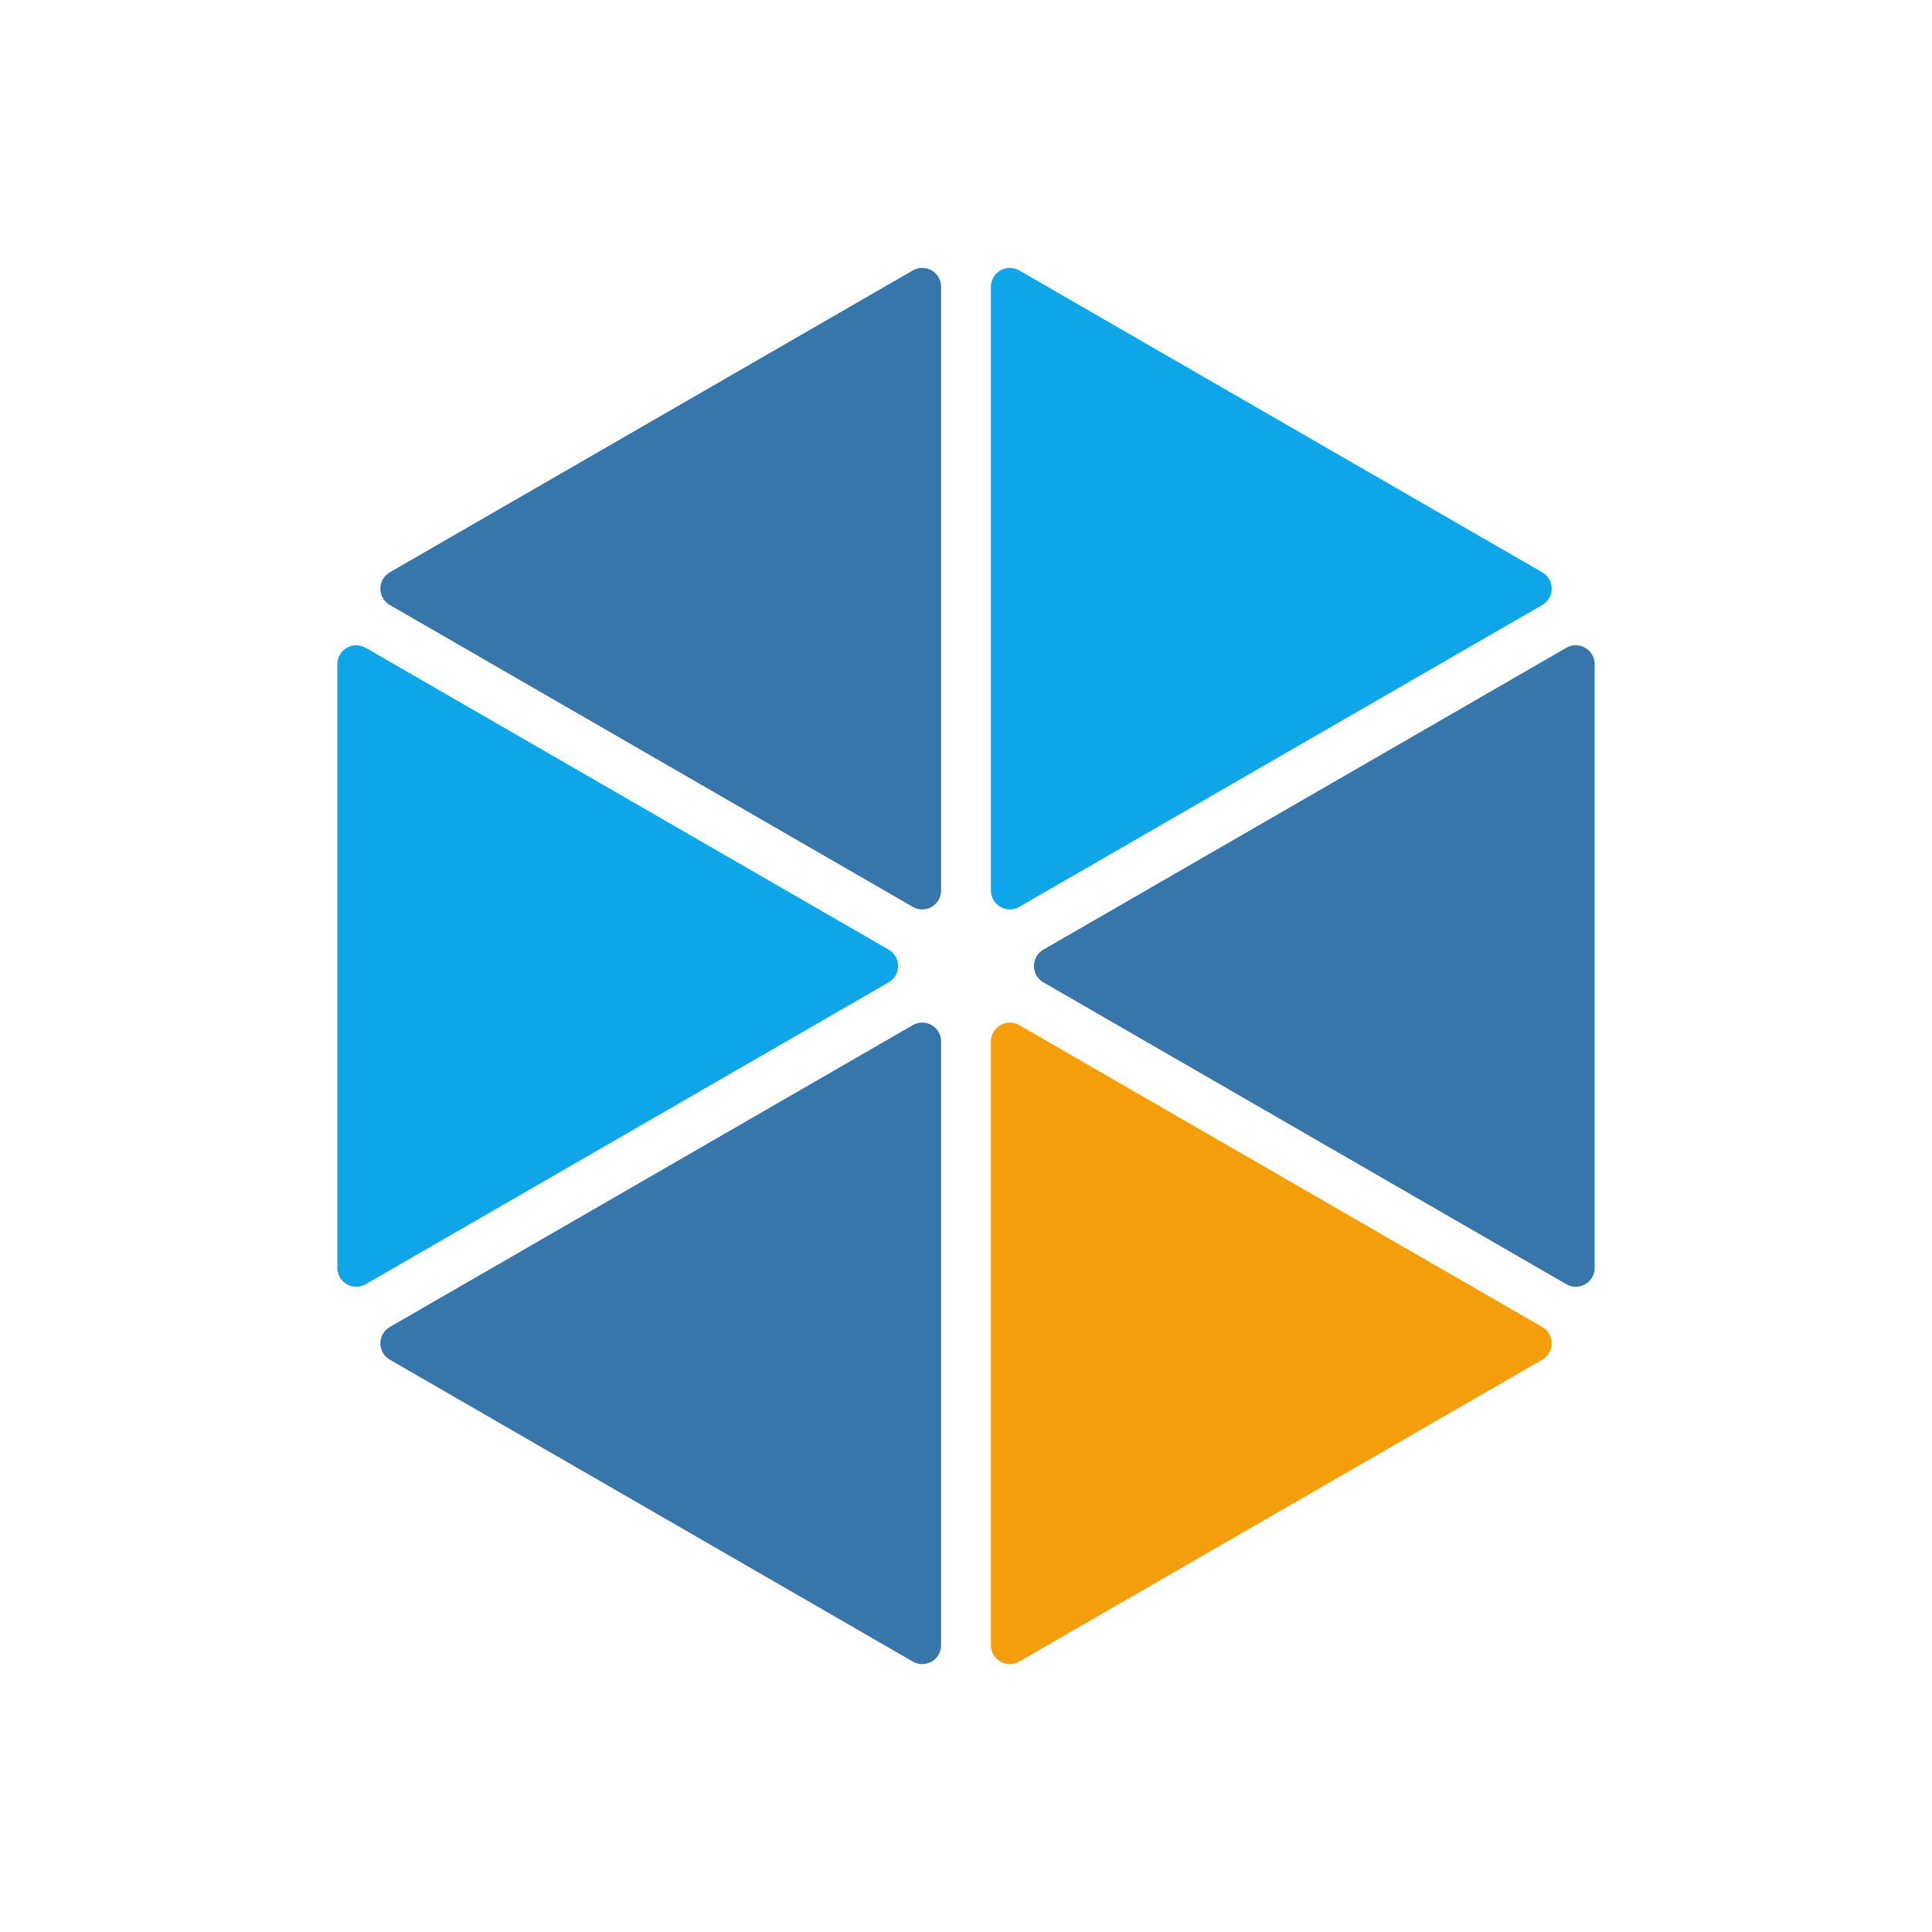
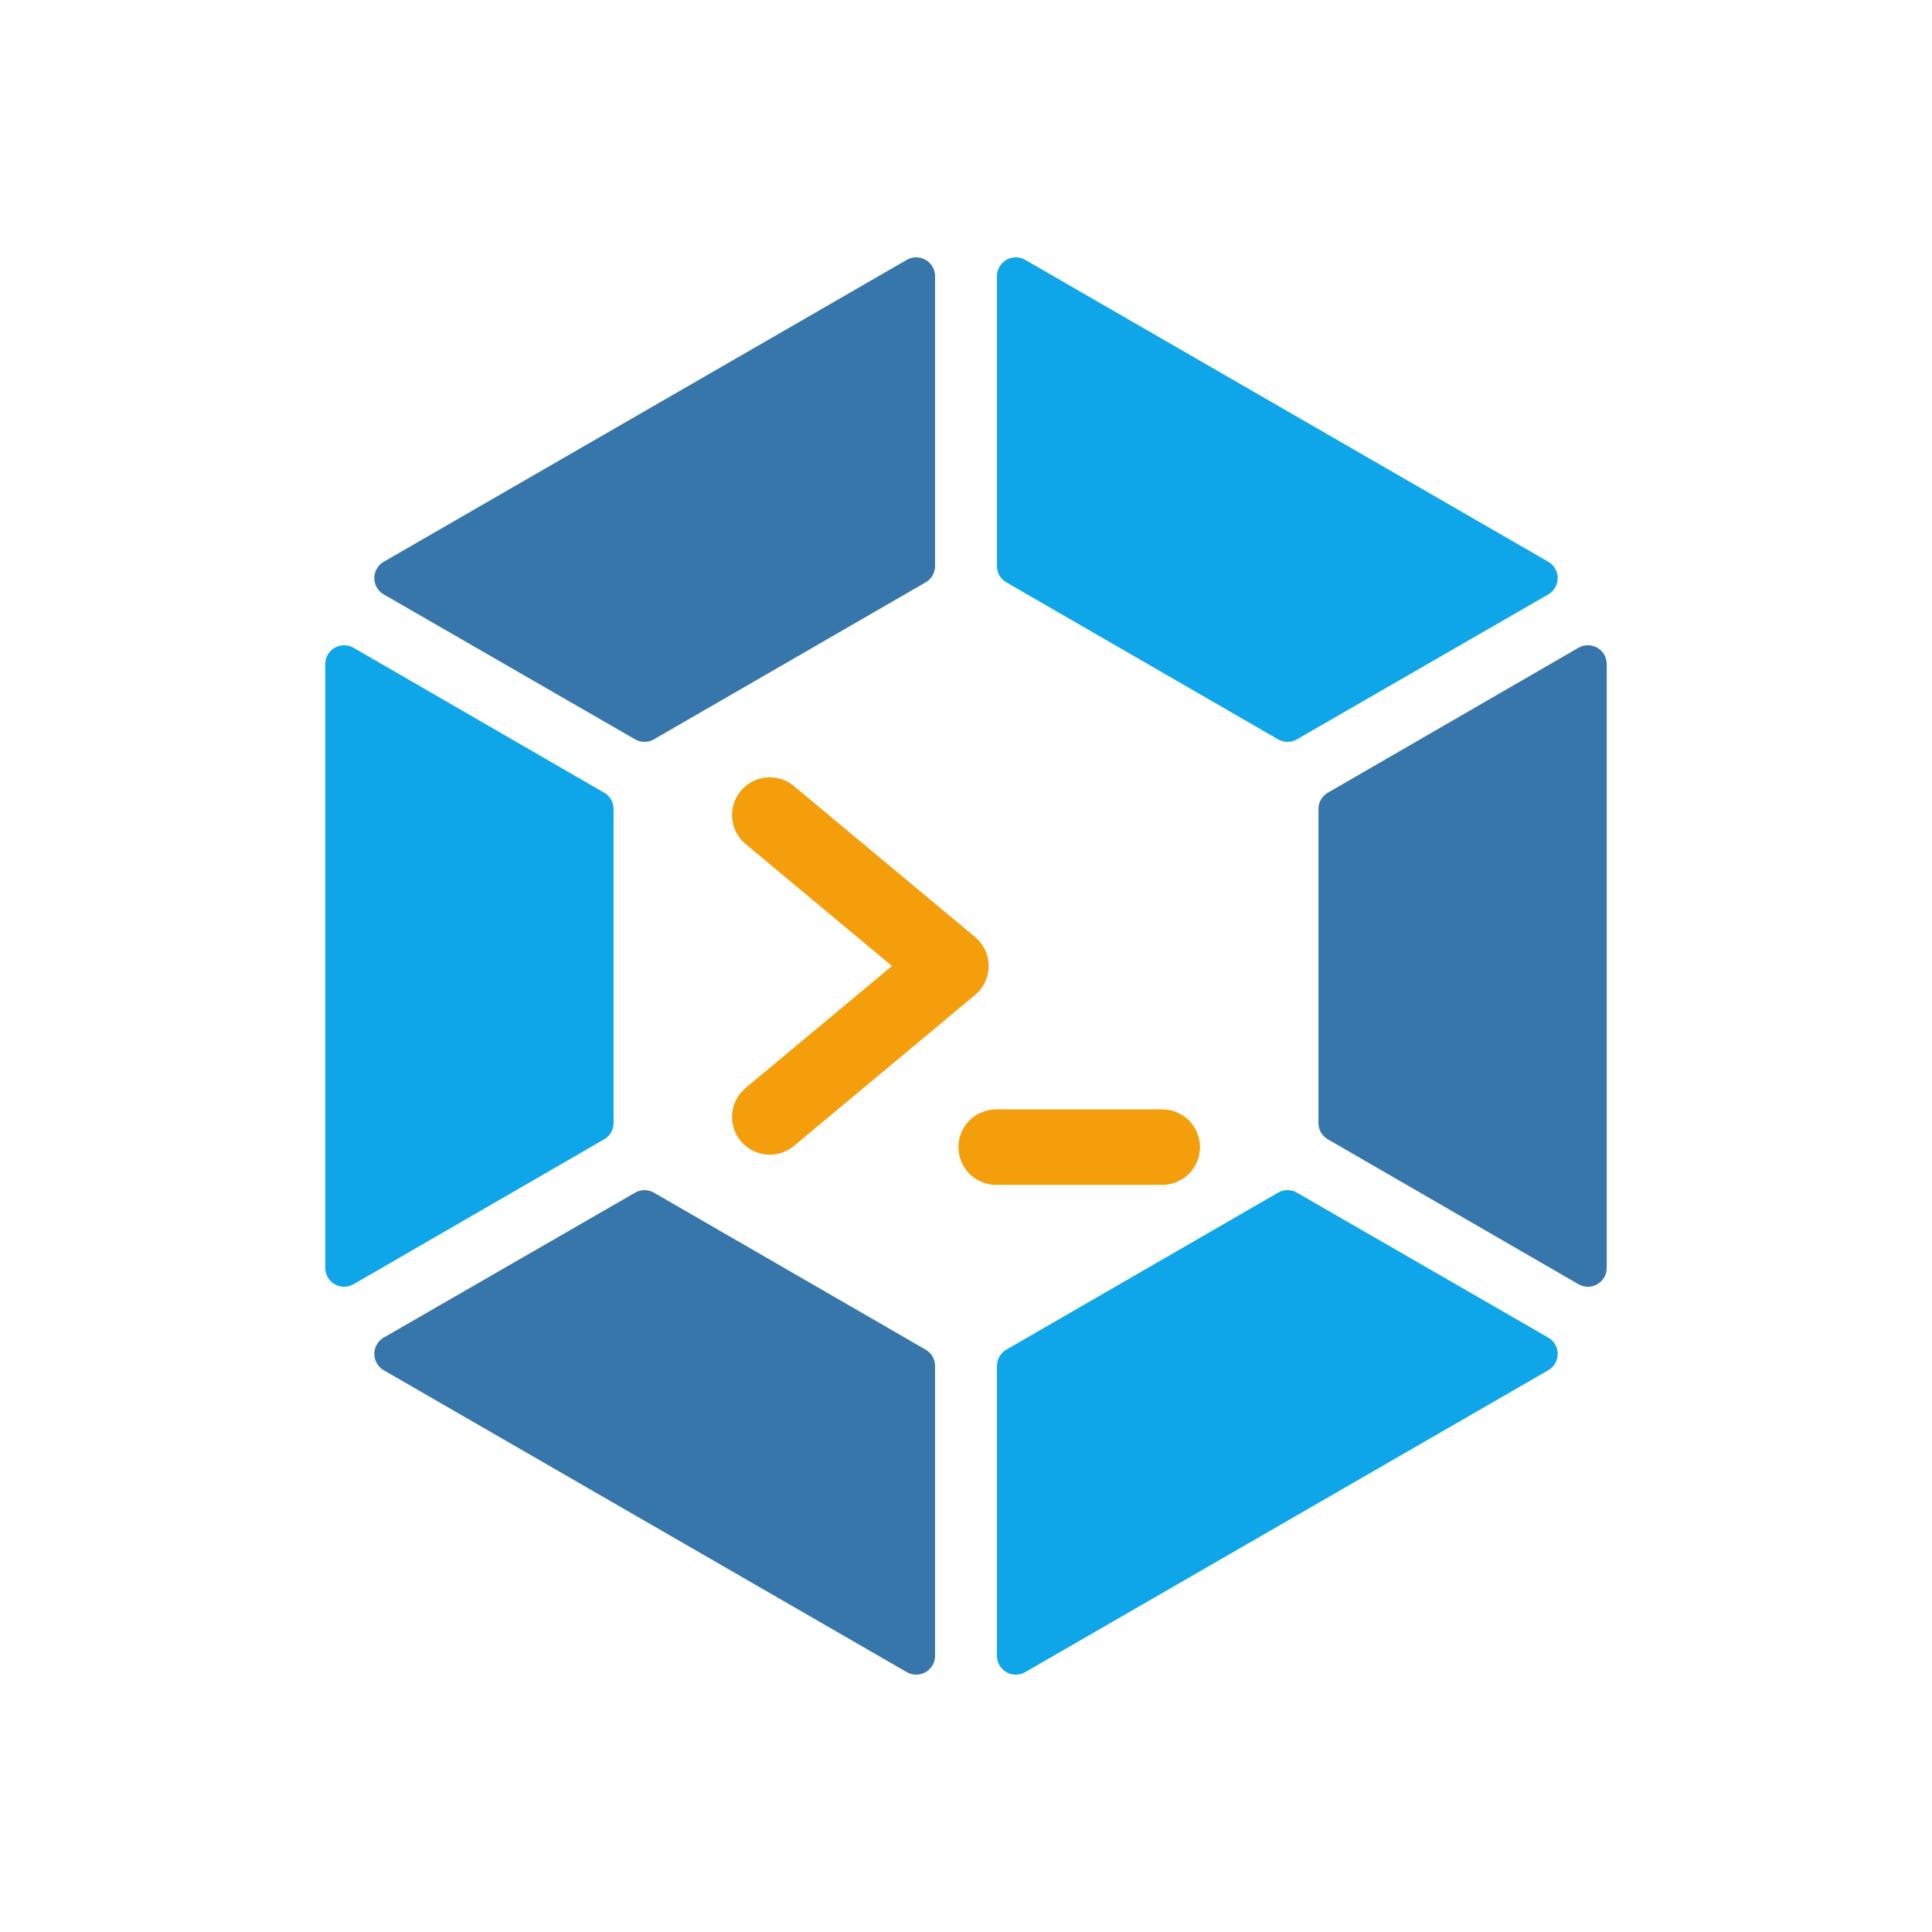
<svg xmlns="http://www.w3.org/2000/svg" viewBox="0 0 256 256" width="256" height="256" role="img" aria-label="omnishell logo (modules, no tile)">
-   <polygon points="133.8,118 133.8,38 203.1,78" fill="#0ea5e9" stroke="#0ea5e9" stroke-width="5" stroke-linejoin="round" />
-   <polygon points="139.5,128 208.8,88 208.8,168" fill="#3776ab" stroke="#3776ab" stroke-width="5" stroke-linejoin="round" />
-   <polygon points="133.8,138 203.1,178 133.8,218" fill="#f59e0b" stroke="#f59e0b" stroke-width="5" stroke-linejoin="round" />
-   <polygon points="122.2,138 122.2,218 52.9,178" fill="#3776ab" stroke="#3776ab" stroke-width="5" stroke-linejoin="round" />
-   <polygon points="116.5,128 47.2,168 47.2,88" fill="#0ea5e9" stroke="#0ea5e9" stroke-width="5" stroke-linejoin="round" />
-   <polygon points="122.2,118 52.9,78 122.2,38" fill="#3776ab" stroke="#3776ab" stroke-width="5" stroke-linejoin="round" />
+   <polygon points="134.6,75 134.6,36.6 203.9,76.6 170.6,95.8" fill="#0ea5e9" stroke="#0ea5e9" stroke-width="5" stroke-linejoin="round" />
+   <polygon points="177.2,107.2 210.4,88 210.4,168 177.2,148.8" fill="#3776ab" stroke="#3776ab" stroke-width="5" stroke-linejoin="round" />
+   <polygon points="170.6,160.2 203.9,179.4 134.6,219.4 134.6,181" fill="#0ea5e9" stroke="#0ea5e9" stroke-width="5" stroke-linejoin="round" />
+   <polygon points="121.4,181 121.4,219.4 52.1,179.4 85.4,160.2" fill="#3776ab" stroke="#3776ab" stroke-width="5" stroke-linejoin="round" />
+   <polygon points="78.8,148.8 45.6,168 45.6,88 78.8,107.2" fill="#0ea5e9" stroke="#0ea5e9" stroke-width="5" stroke-linejoin="round" />
+   <polygon points="85.4,95.8 52.1,76.6 121.4,36.6 121.4,75" fill="#3776ab" stroke="#3776ab" stroke-width="5" stroke-linejoin="round" />
+   <g transform="translate(124 128)">
+     <polyline points="-22,-20 2,0 -22,20" fill="none" stroke="#f59e0b" stroke-width="10" stroke-linecap="round" stroke-linejoin="round" />
+     <line x1="8" y1="24" x2="30" y2="24" stroke="#f59e0b" stroke-width="10" stroke-linecap="round" />
+   </g>
</svg>
